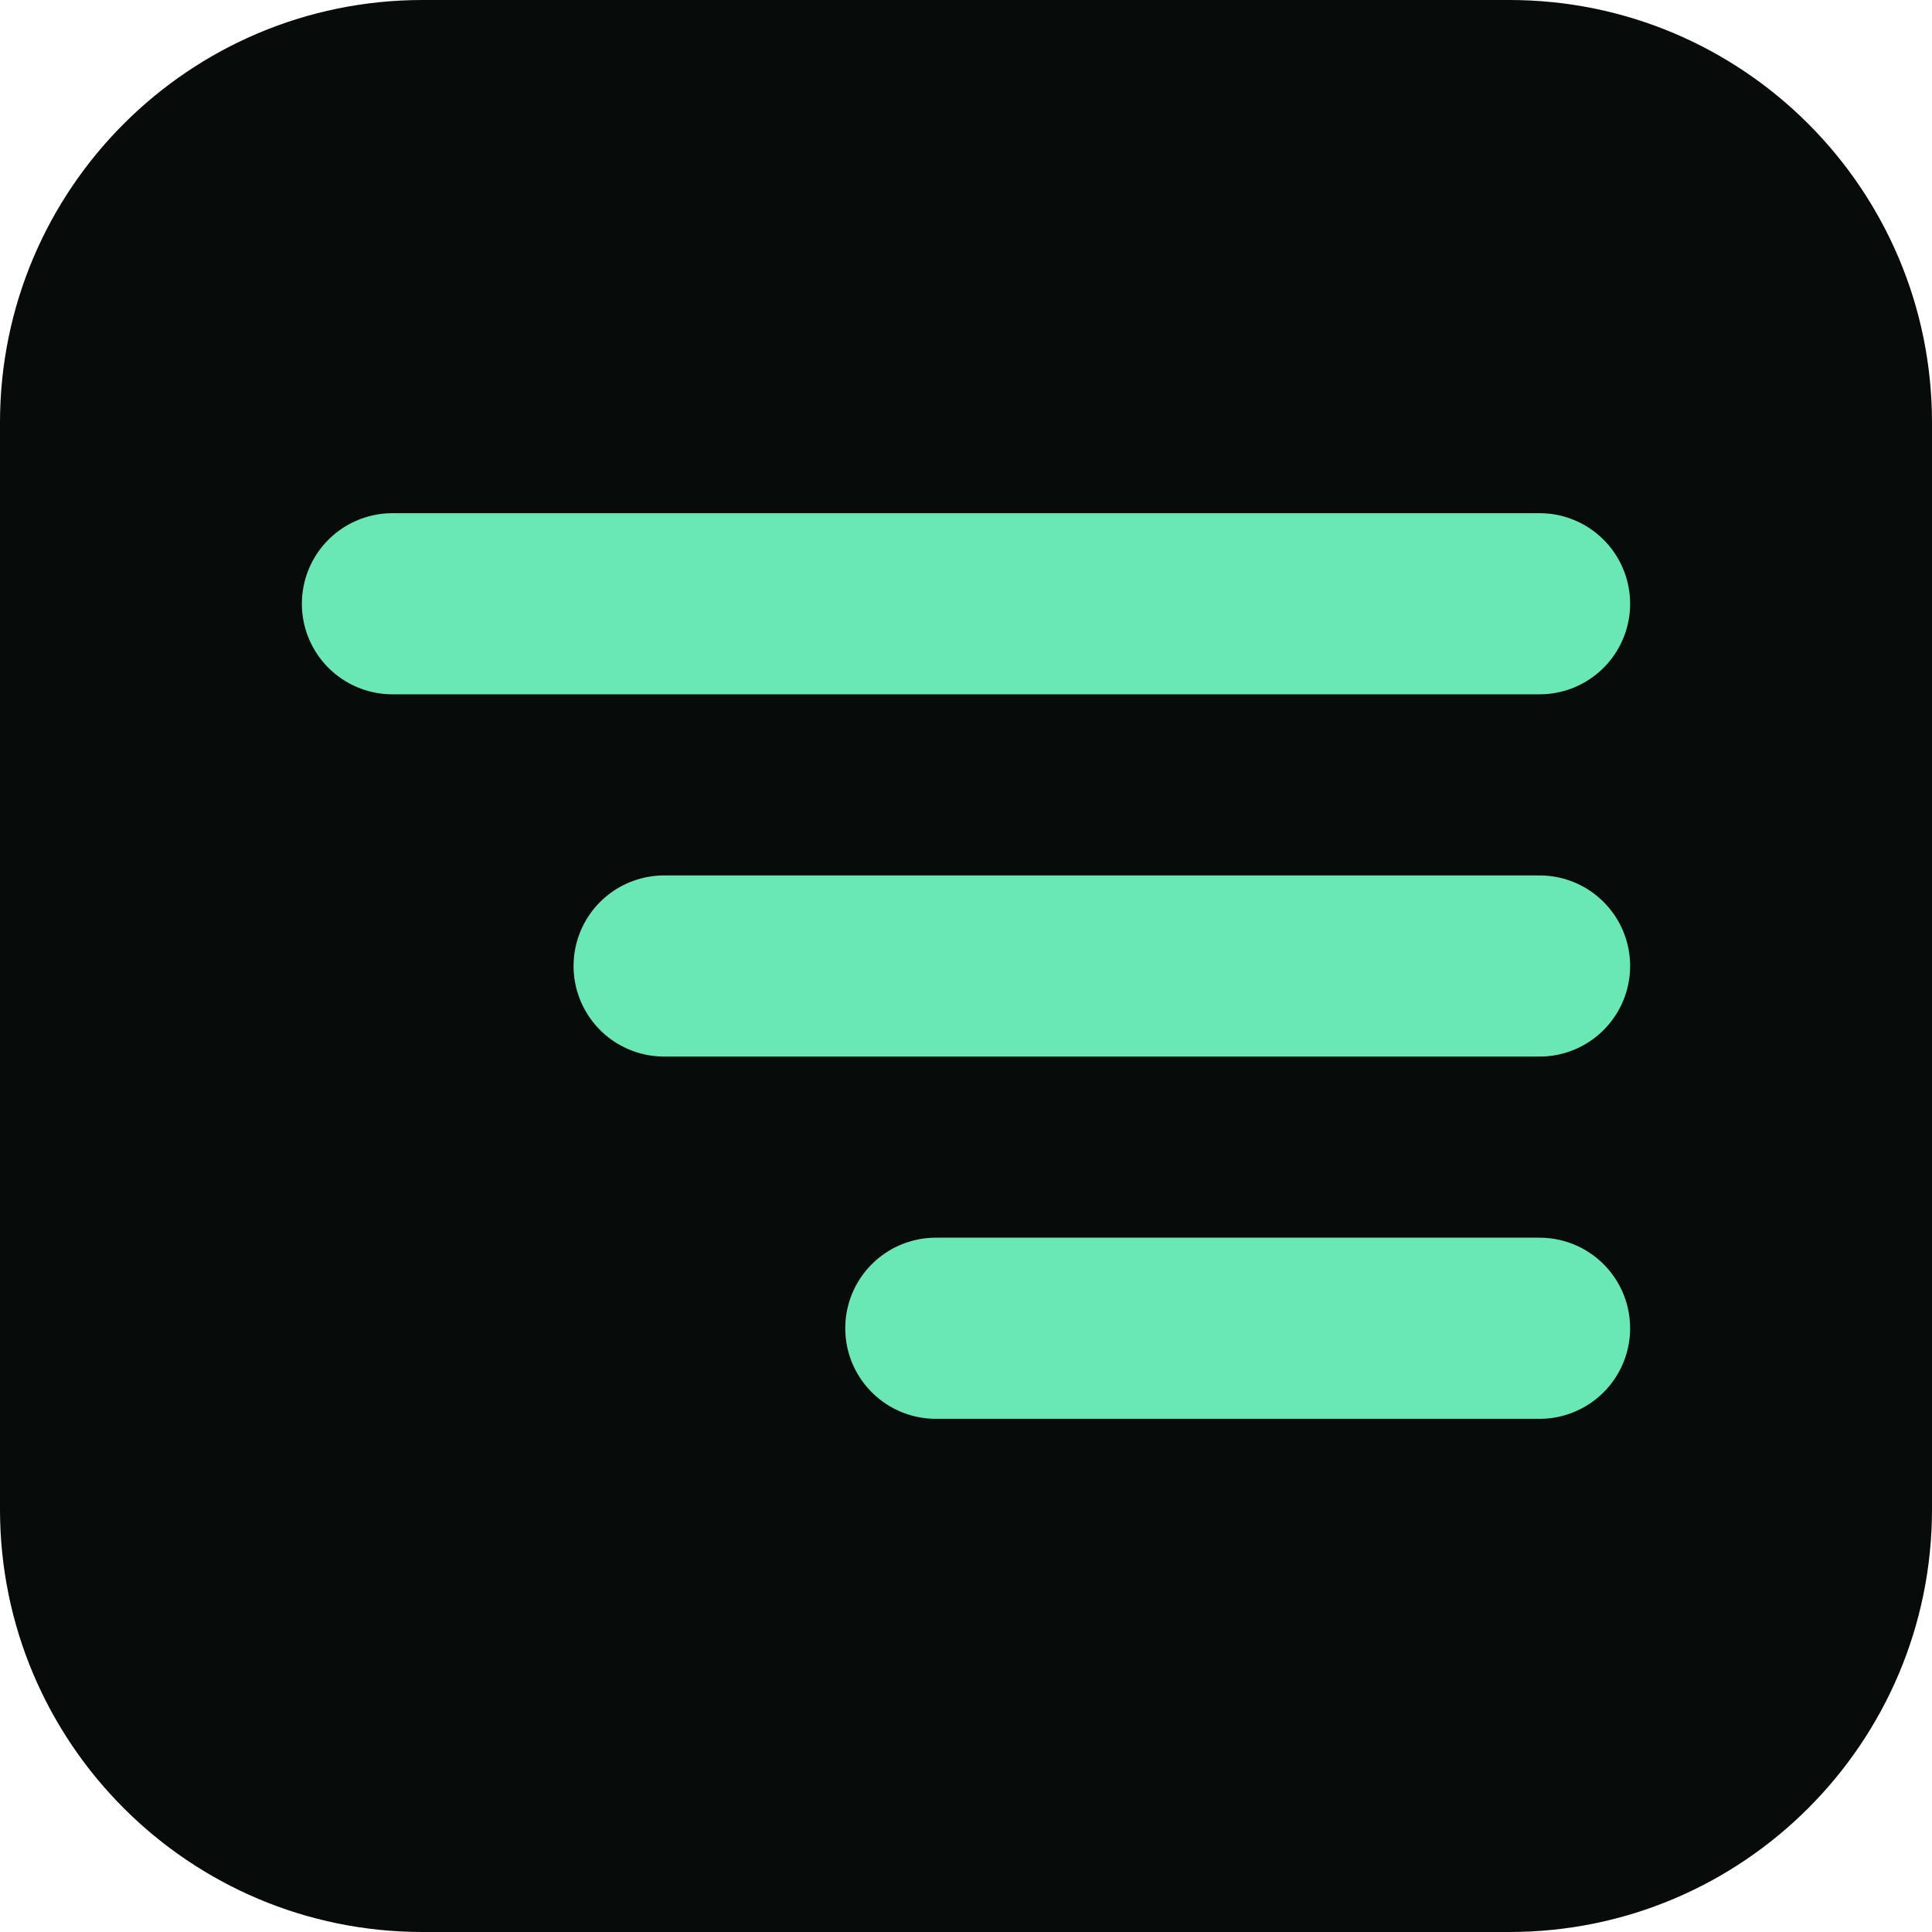
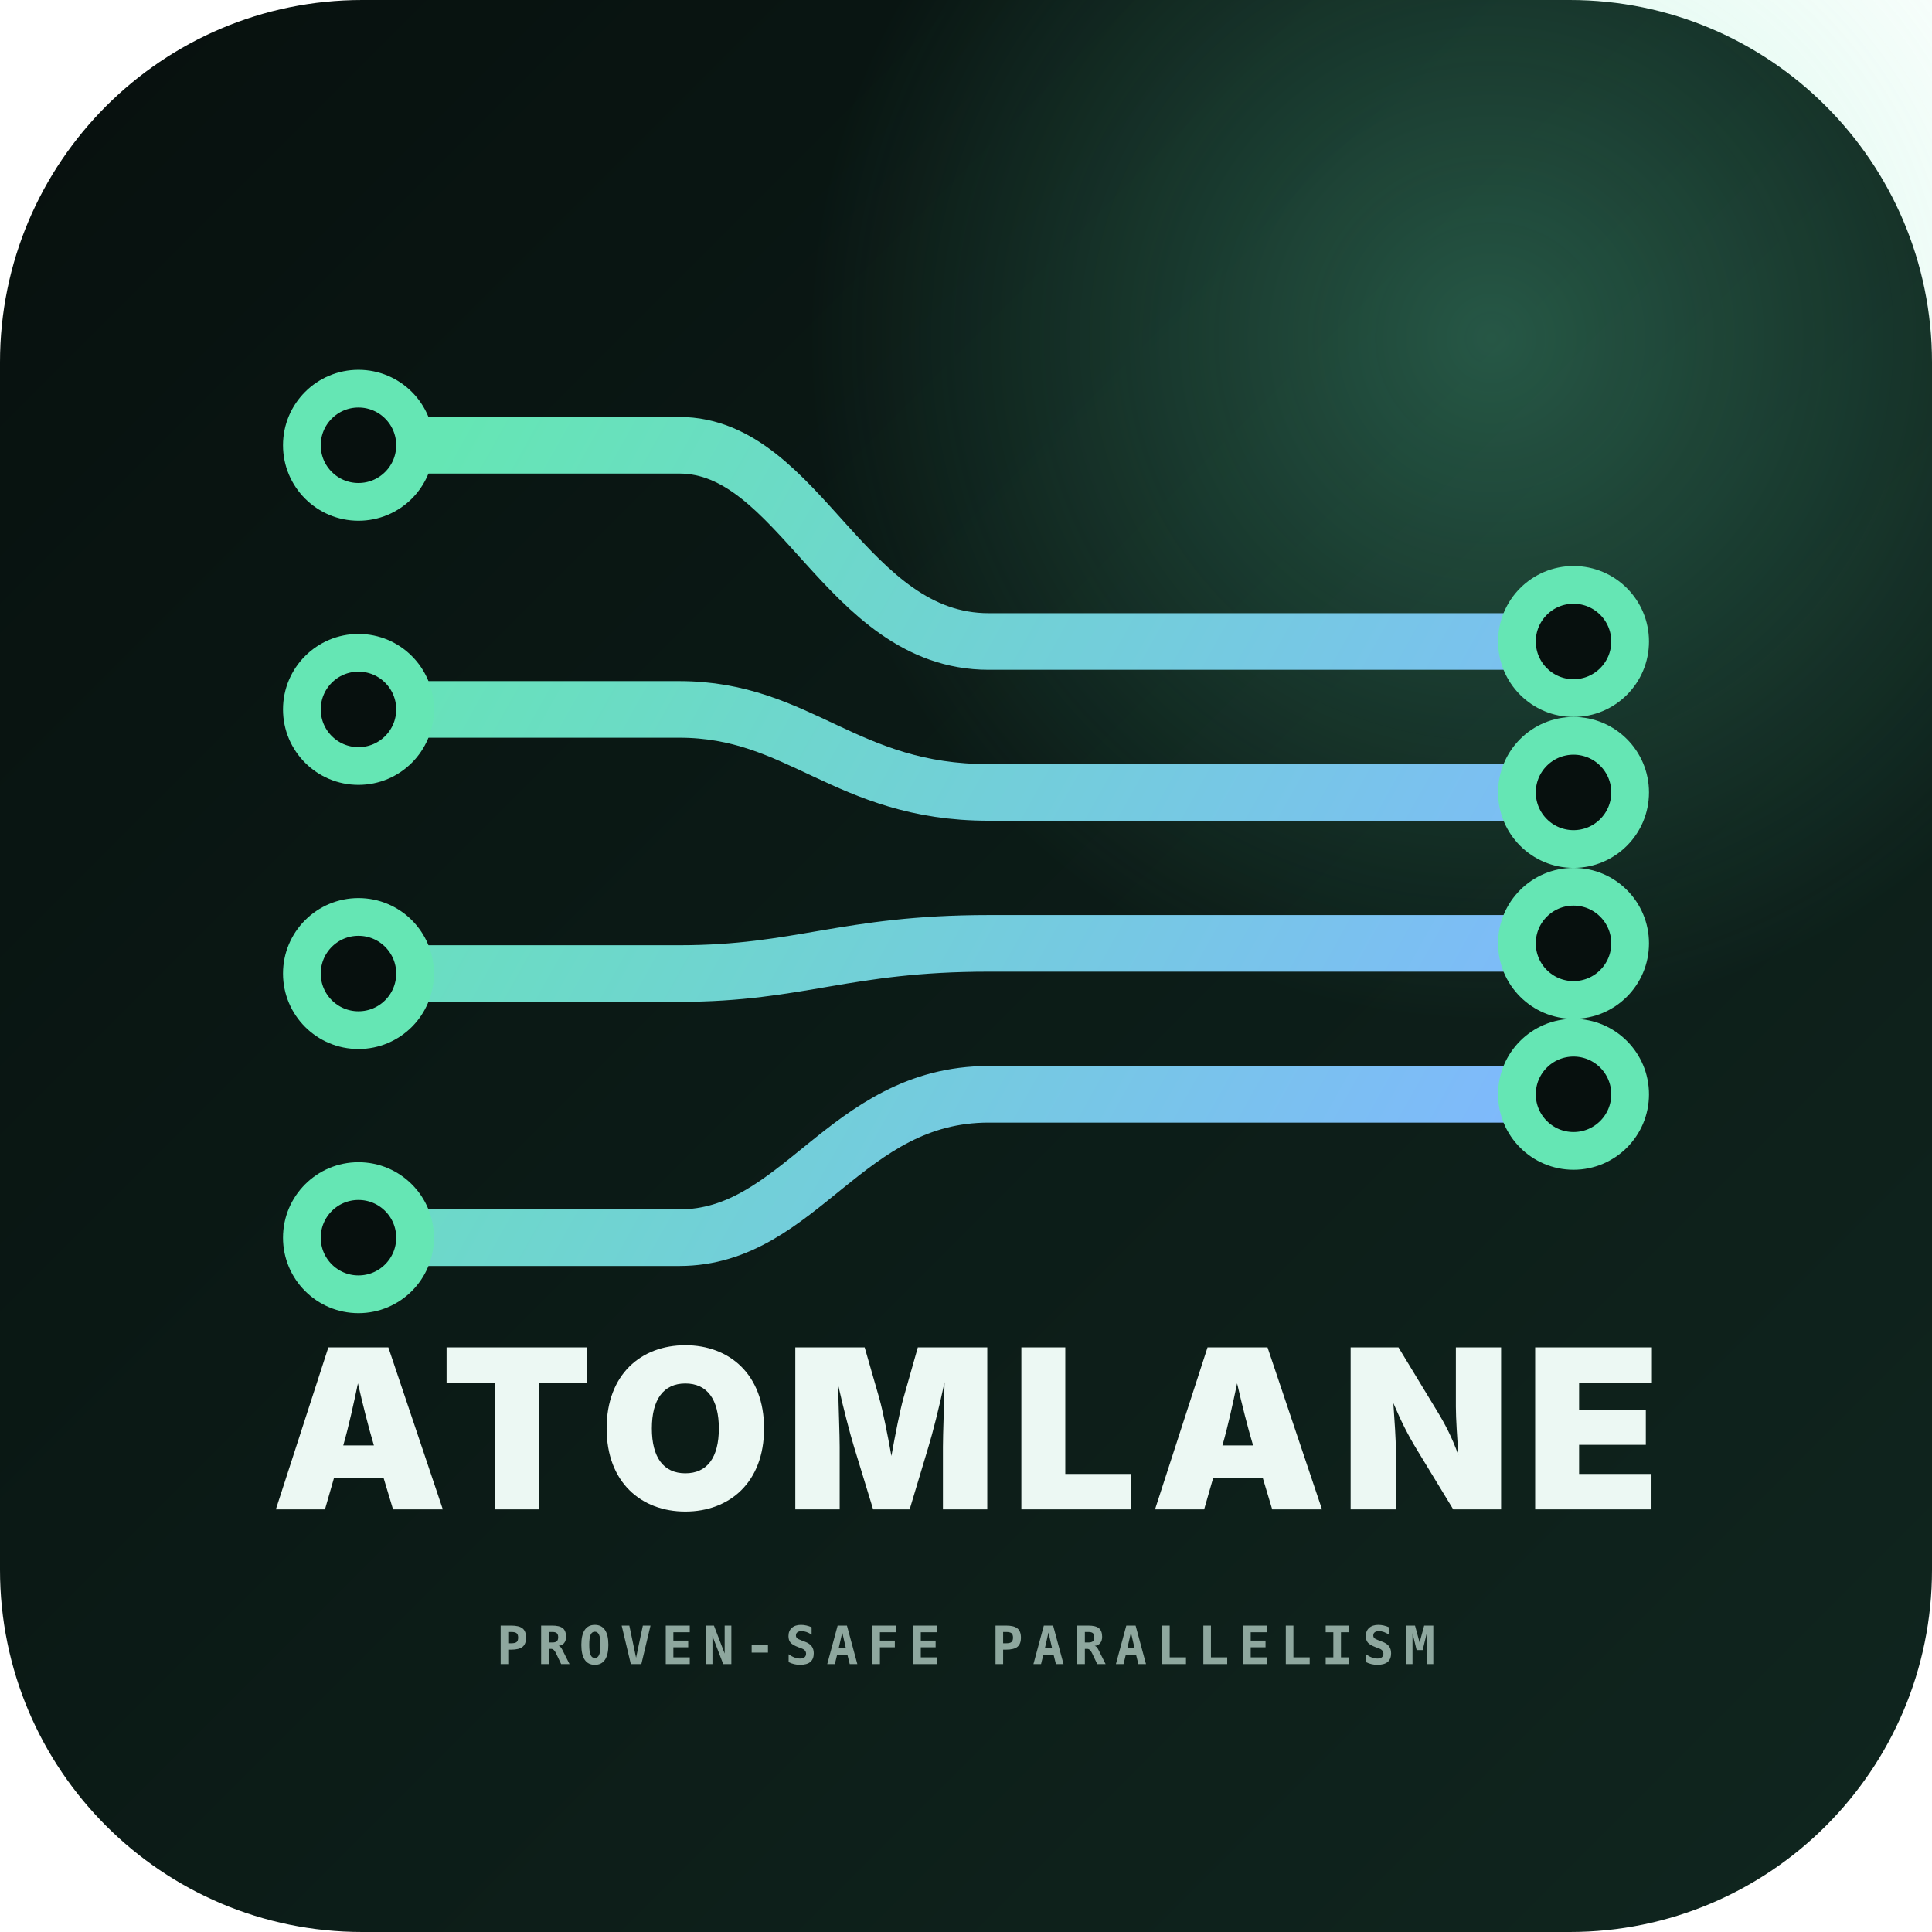
- <svg xmlns="http://www.w3.org/2000/svg" viewBox="0 0 64 64">
-   <rect width="64" height="64" rx="14" fill="#070b0a" />
-   <path d="M13 20h38M22 32h29M31 44h20" fill="none" stroke="#69e8b5" stroke-width="6" stroke-linecap="round" />
+ <svg xmlns="http://www.w3.org/2000/svg" width="1024" height="1024" viewBox="0 0 1024 1024" role="img" aria-labelledby="title desc">
+   <defs>
+     <linearGradient id="bg" x1="0" y1="0" x2="1" y2="1">
+       <stop stop-color="#07100e" />
+       <stop offset="1" stop-color="#10261f" />
+     </linearGradient>
+     <linearGradient id="accent" gradientUnits="userSpaceOnUse" x1="208" y1="286" x2="816" y2="626">
+       <stop stop-color="#65e6b4" />
+       <stop offset="1" stop-color="#80b7ff" />
+     </linearGradient>
+     <radialGradient id="glow">
+       <stop stop-color="#65e6b4" stop-opacity=".30" />
+       <stop offset="1" stop-color="#65e6b4" stop-opacity="0" />
+     </radialGradient>
+   </defs>
+   <rect width="1024" height="1024" rx="192" fill="url(#bg)" />
+   <circle cx="790" cy="180" r="360" fill="url(#glow)" />
+   <g fill="none" stroke="url(#accent)" stroke-width="30" stroke-linecap="round" stroke-linejoin="round">
+     <path d="M190 236h170c64 0 88 104 164 104h310" />
+     <path d="M190 376h170c64 0 88 44 164 44h310" />
+     <path d="M190 516h170c64 0 88-16 164-16h310" />
+     <path d="M190 656h170c64 0 88-76 164-76h310" />
+   </g>
+   <g fill="#07100e" stroke="#65e6b4" stroke-width="20">
+     <circle cx="190" cy="236" r="30" />
+     <circle cx="190" cy="376" r="30" />
+     <circle cx="190" cy="516" r="30" />
+     <circle cx="190" cy="656" r="30" />
+     <circle cx="834" cy="340" r="30" />
+     <circle cx="834" cy="420" r="30" />
+     <circle cx="834" cy="500" r="30" />
+     <circle cx="834" cy="580" r="30" />
+   </g>
+   <text x="512" y="800" text-anchor="middle" fill="#ecf8f3" font-family="-apple-system,BlinkMacSystemFont,Segoe UI,sans-serif" font-size="118" font-weight="850" letter-spacing="7">ATOMLANE</text>
+   <text x="512" y="882" text-anchor="middle" fill="#8ea79e" font-family="ui-monospace,SFMono-Regular,Menlo,monospace" font-size="28" font-weight="700" letter-spacing="5">PROVEN-SAFE PARALLELISM</text>
</svg>
